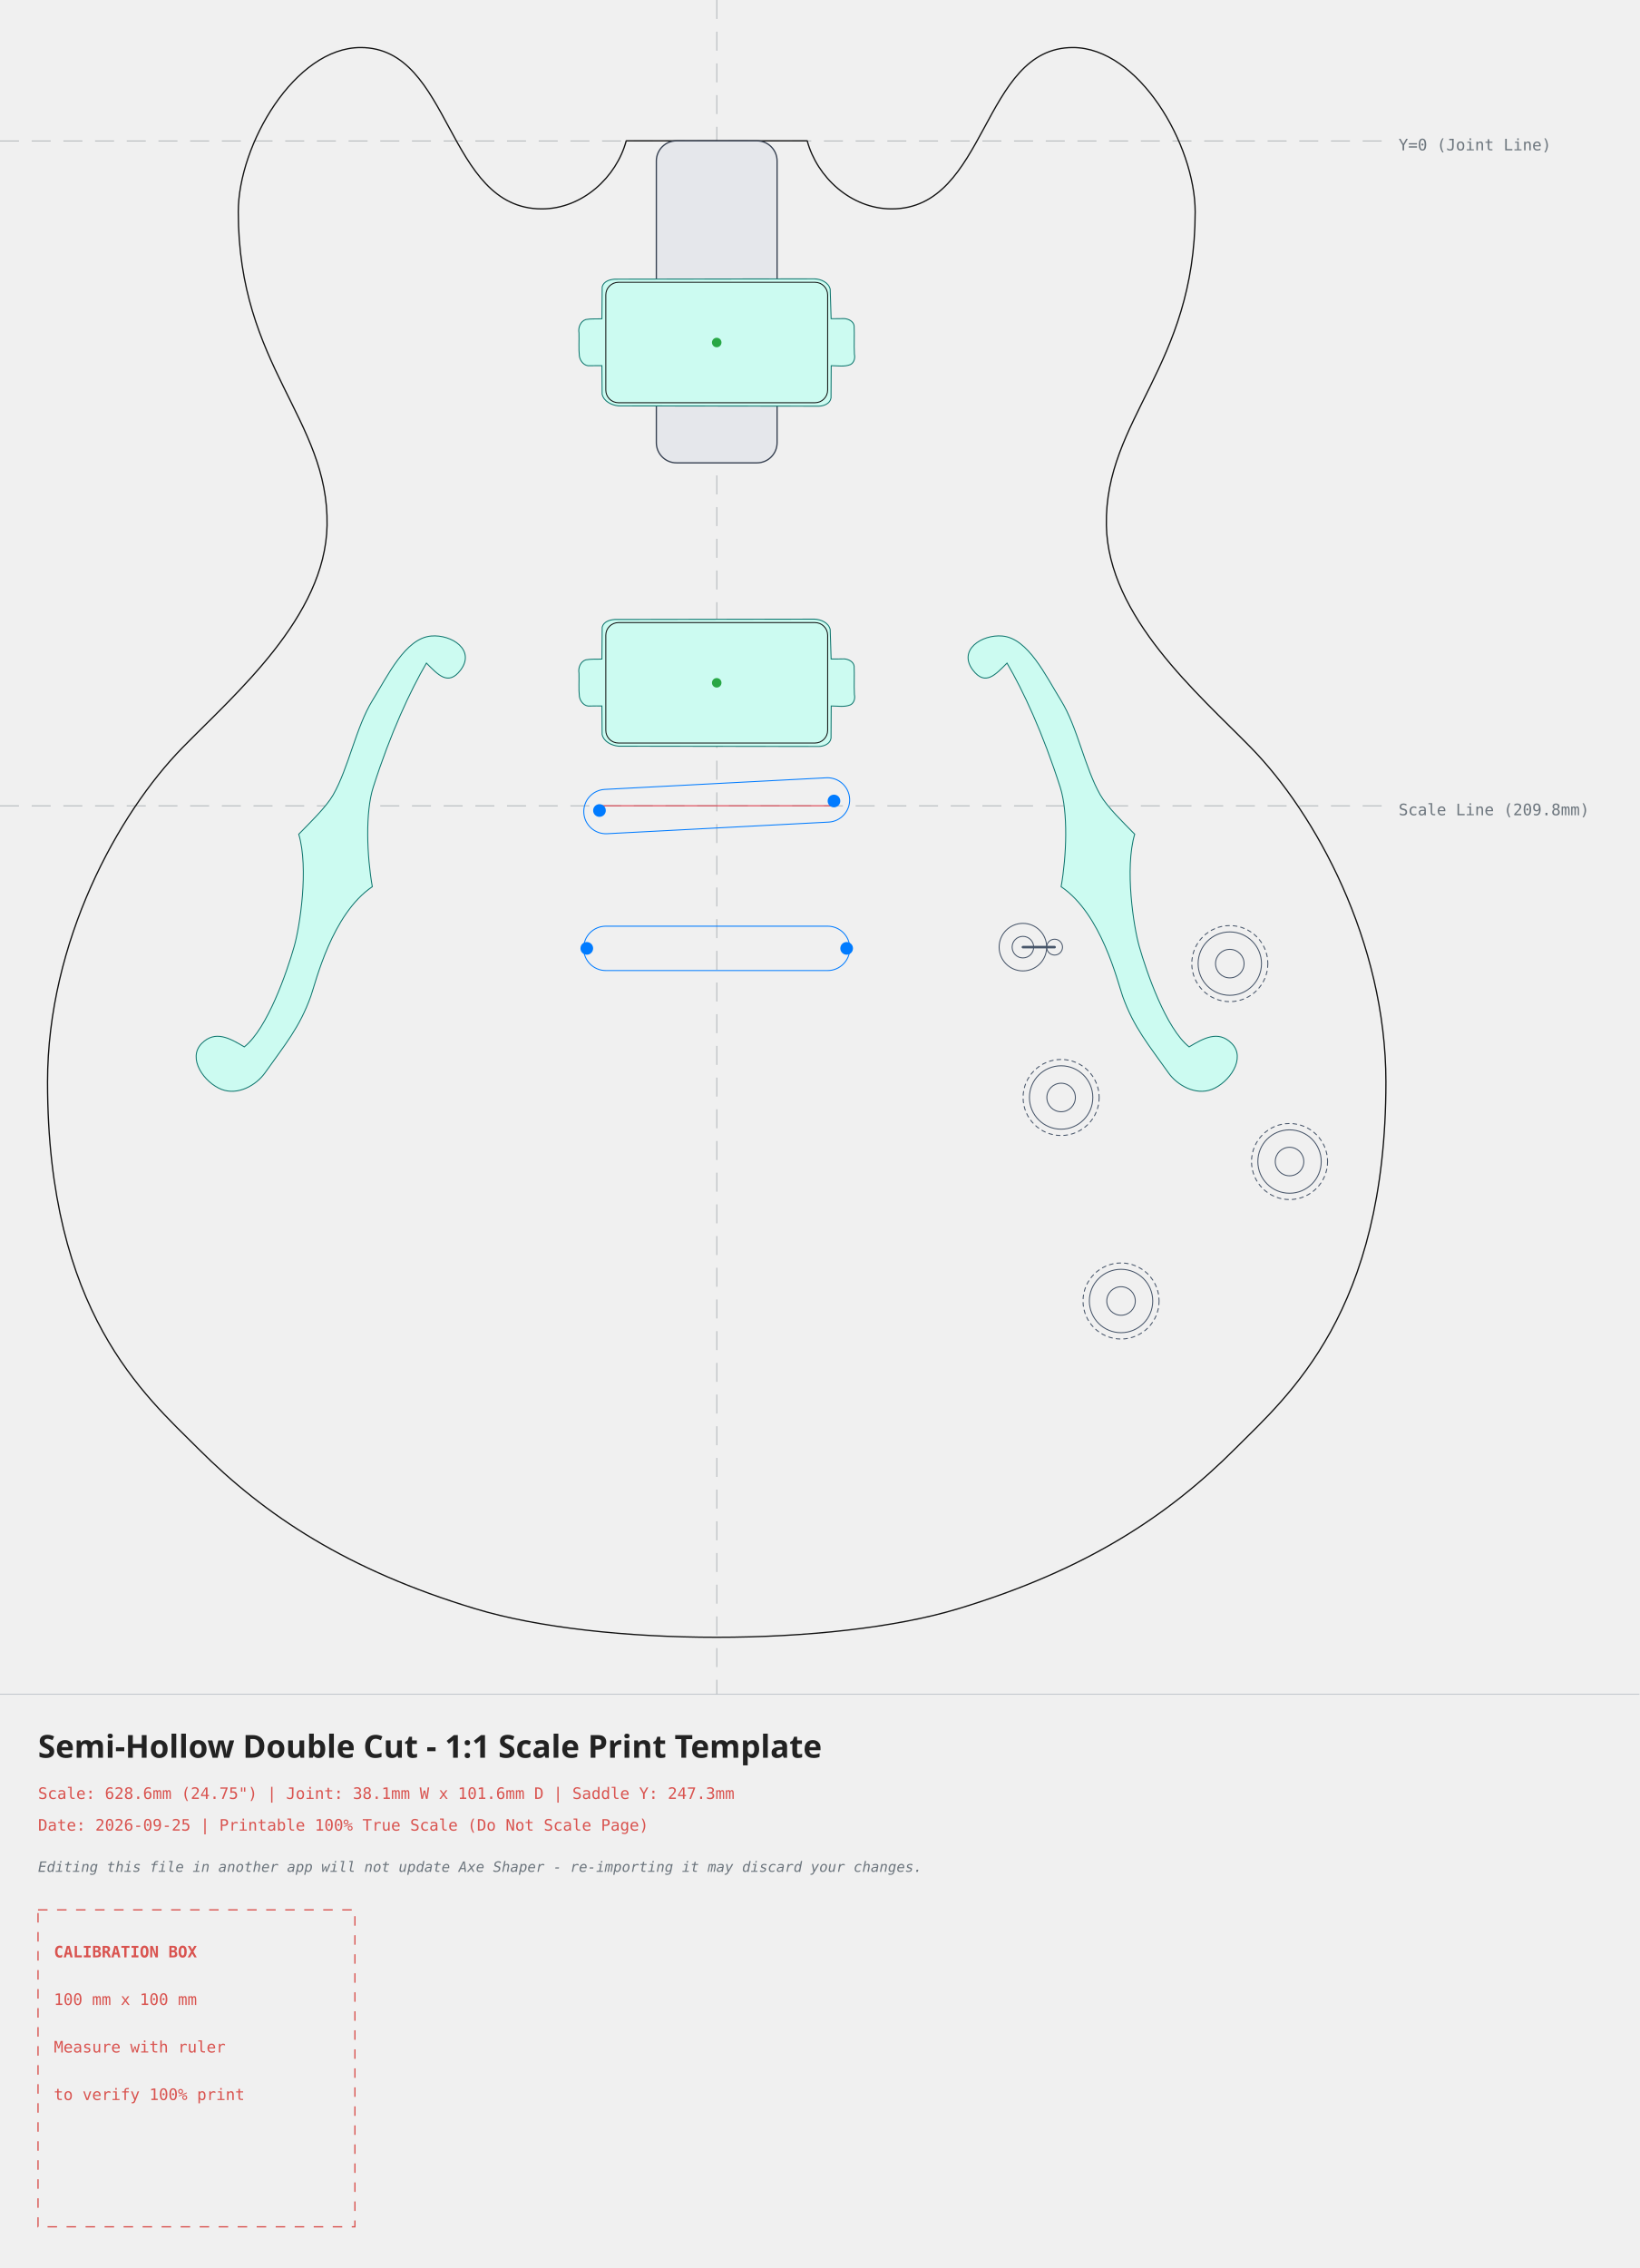
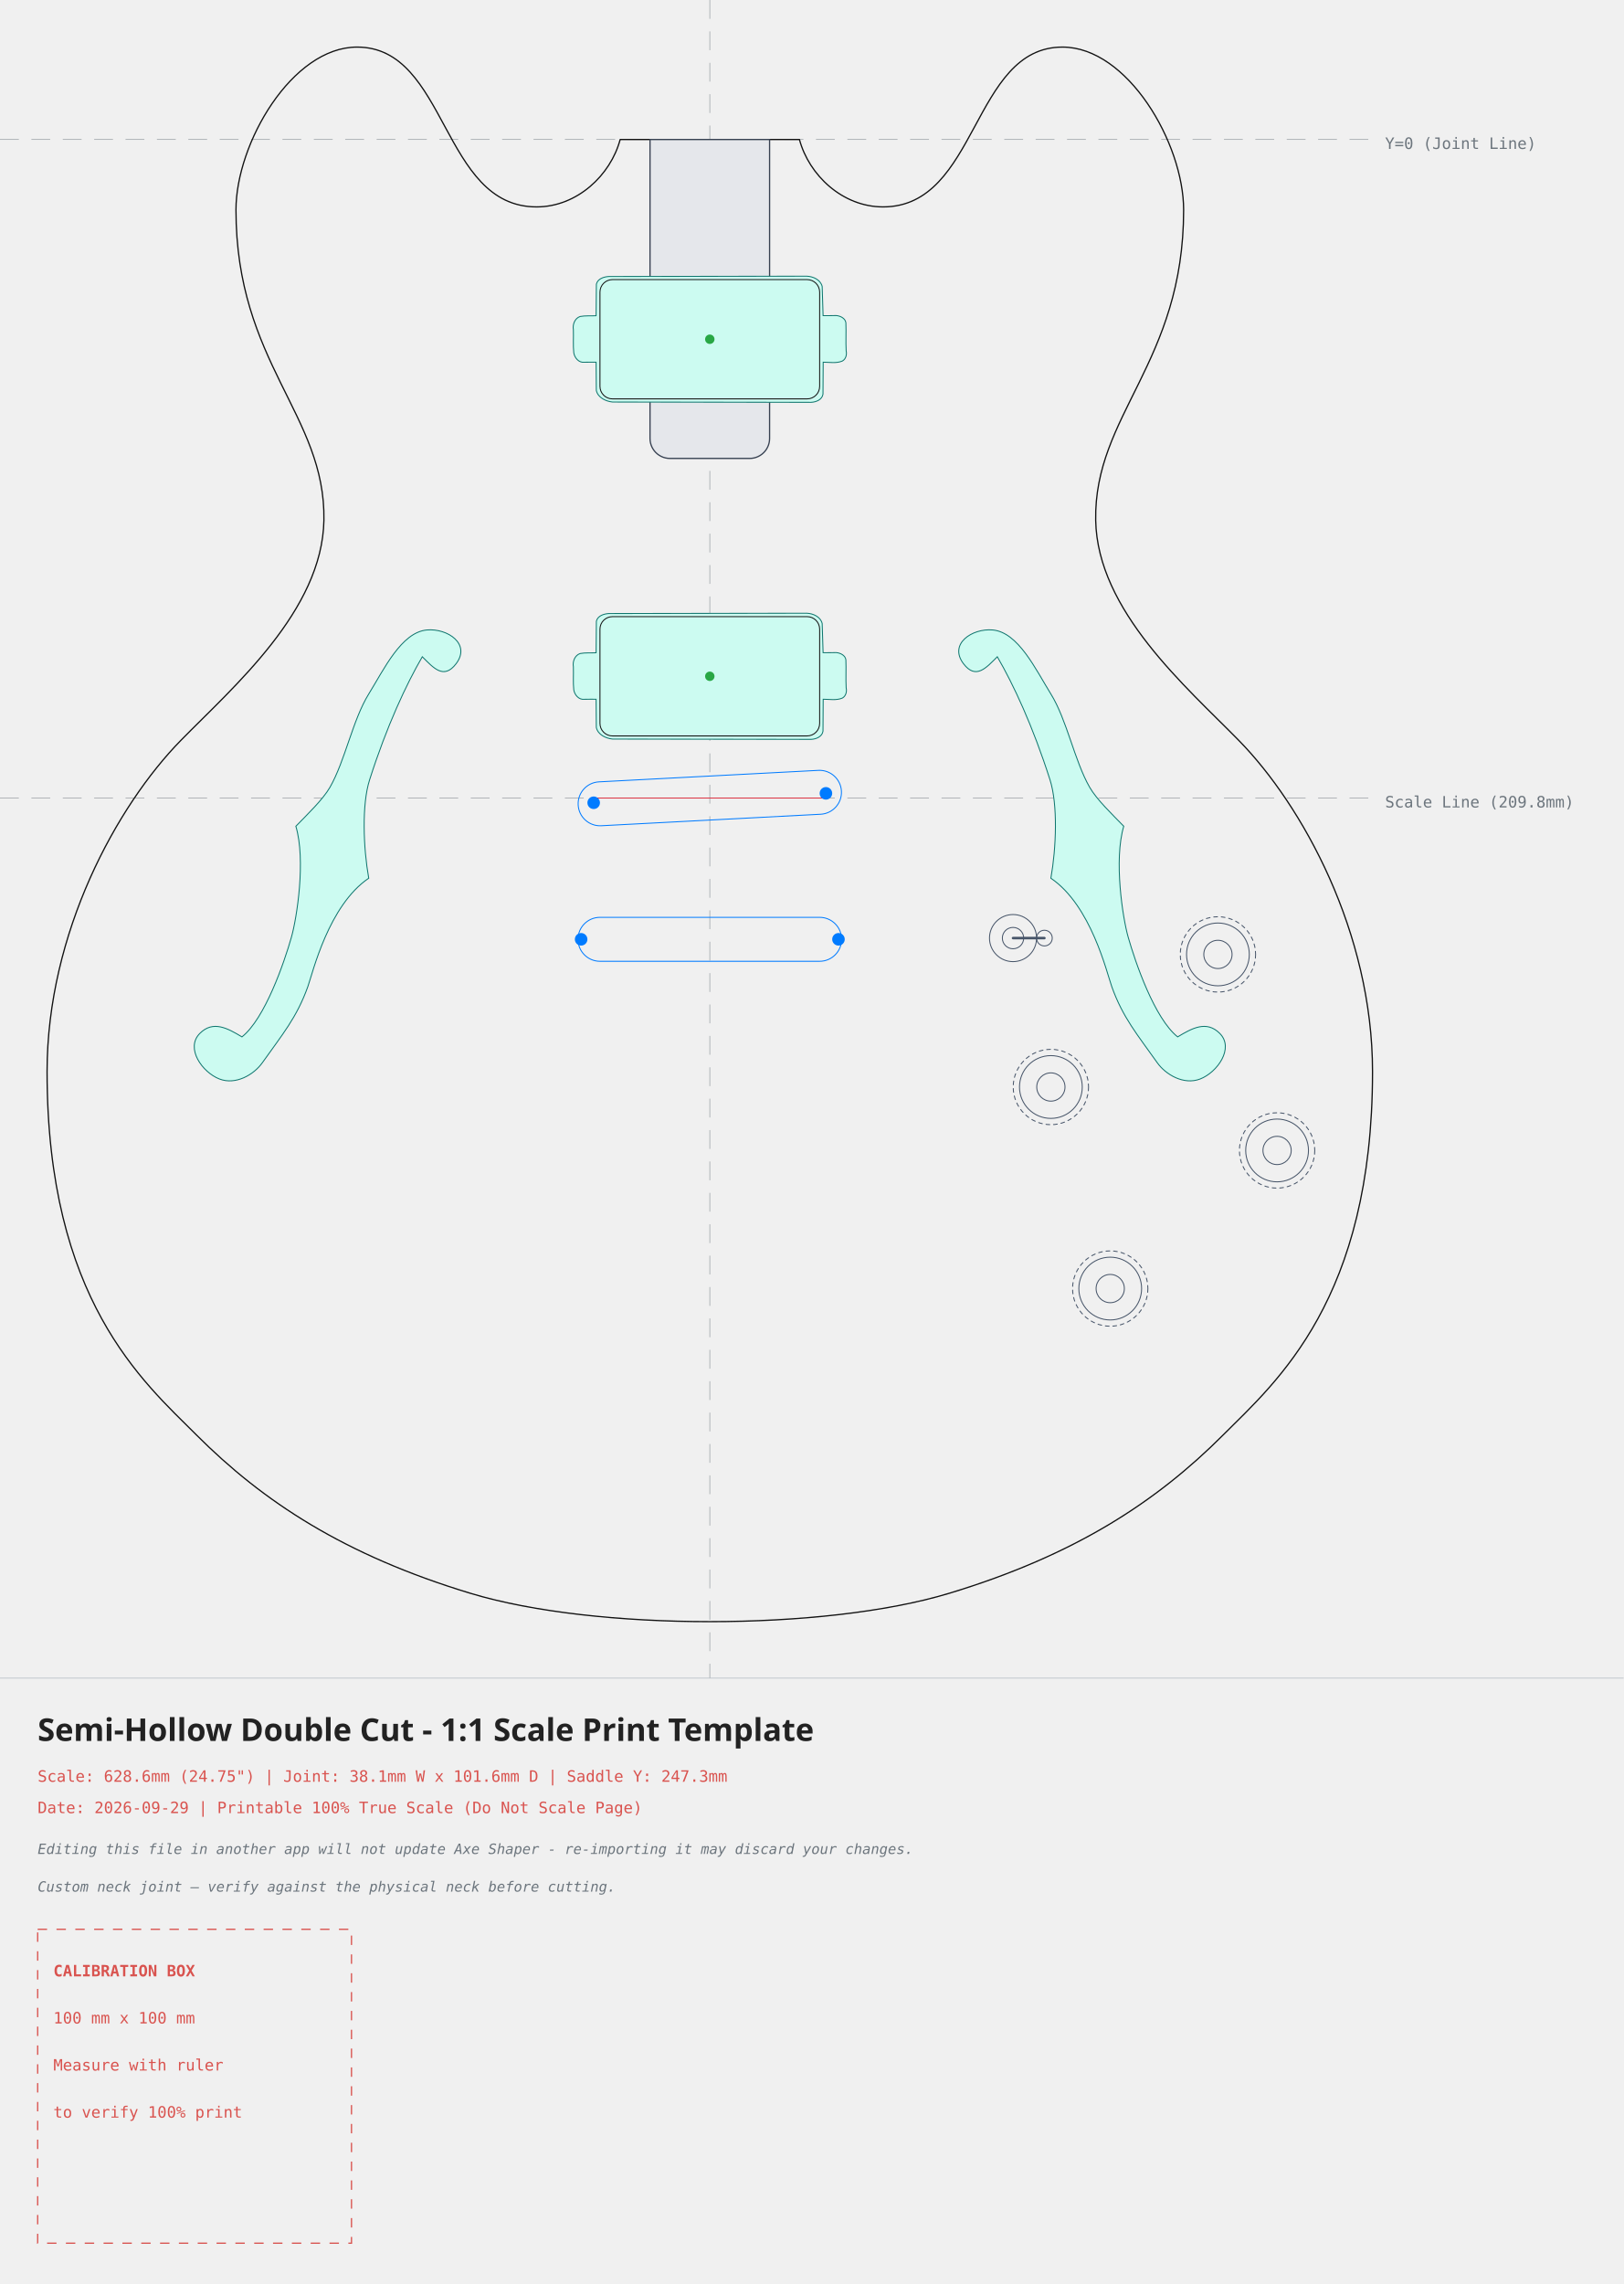
- <svg xmlns="http://www.w3.org/2000/svg" width="517.34mm" height="715.60mm" viewBox="-226.17 -44.44 517.34 715.60">
+ <svg xmlns="http://www.w3.org/2000/svg" width="517.34mm" height="727.60mm" viewBox="-226.17 -44.44 517.34 727.60">
  <style>
    .body-line { fill: none; stroke: #111111; stroke-width: 0.4; stroke-linecap: round; stroke-linejoin: round; }
    .edge-inset { fill: none; stroke: #555555; stroke-width: 0.3; stroke-dasharray: 3,2; }
    .neck-pocket { fill: #e5e7eb; stroke: #374151; stroke-width: 0.4; }
    .pickup-rout { fill: #ccfbf1; stroke: #0f766e; stroke-width: 0.3; }
    .pickup-cover { fill: none; stroke: #111111; stroke-width: 0.3; }
    .bridge-rout { fill: none; stroke: #007bff; stroke-width: 0.3; }
    .back-route { fill: #f3e8ff; stroke: #7e22ce; stroke-width: 0.3; stroke-dasharray: 3,2; }
    .front-route { fill: #ccfbf1; stroke: #0f766e; stroke-width: 0.3; }
    .pickguard { fill: #ffffff; fill-opacity: 0.35; stroke: #6b7280; stroke-width: 0.3; }
    .control-outline { fill: none; stroke: #475569; stroke-width: 0.3; }
    .control-body { fill: none; stroke: #475569; stroke-width: 0.3; stroke-dasharray: 1.2,1.2; stroke-linecap: round; }
    .control-slot { fill: none; stroke: #475569; stroke-width: 0.6; stroke-linecap: round; }
    .control-lever { fill: none; stroke: #475569; stroke-width: 0.8; stroke-linecap: round; }
    .control-cap { fill: none; stroke: #475569; stroke-width: 0.3; }
    .center-axis { fill: none; stroke: #6c757d; stroke-width: 0.2; stroke-dasharray: 6,4; opacity: 0.7; }
    .calibration-box { fill: none; stroke: #d9534f; stroke-width: 0.4; stroke-dasharray: 3,3; }
    .band-rule { fill: none; stroke: #adb5bd; stroke-width: 0.2; }
    .text-label { font-family: monospace, sans-serif; font-size: 5px; fill: #d9534f; }
    .disclaimer-label { font-family: monospace, sans-serif; font-size: 4.5px; font-style: italic; fill: #6c757d; }
    .axis-label { font-family: monospace, sans-serif; font-size: 5px; fill: #6c757d; }
    .title-label { font-family: sans-serif; font-size: 10px; font-weight: bold; fill: #222222; }
  </style>
  <g>
    <line x1="0" y1="-44.44" x2="0" y2="490.16" class="center-axis" />
    <line x1="-226.17" y1="0" x2="211.17" y2="0" class="center-axis" />
    <text x="215.17" y="3" class="axis-label">Y=0 (Joint Line)</text>
    <line x1="-226.17" y1="209.79" x2="211.17" y2="209.79" class="center-axis" stroke="#007bff" />
    <text x="215.17" y="212.79" class="axis-label" fill="#007bff">Scale Line (209.8mm)</text>
    <path d="M -19.05 0.00 C -19.05 0.00, -28.56 0.00, -28.56 0.00 C -31.62 11.41, -42.32 21.47, -55.20 21.47 C -85.57 21.47, -83.47 -29.44, -112.38 -29.44 C -133.11 -29.44, -150.98 1.18, -150.98 22.42 C -150.98 71.22, -122.35 87.67, -122.96 121.33 C -123.49 150.16, -151.96 174.48, -168.54 191.41 C -188.85 212.14, -211.17 252.59, -211.17 296.94 C -211.17 369.59, -180.55 395.72, -163.59 412.67 C -142.37 433.90, -116.52 450.95, -76.20 463.15 C -36.51 475.16, 36.51 475.16, 76.20 463.15 C 116.52 450.95, 142.37 433.90, 163.59 412.67 C 180.55 395.72, 211.17 369.59, 211.17 296.94 C 211.17 252.59, 188.85 212.14, 168.54 191.41 C 151.96 174.48, 123.49 150.16, 122.96 121.33 C 122.35 87.67, 150.98 71.22, 150.98 22.42 C 150.98 1.18, 133.11 -29.44, 112.38 -29.44 C 83.47 -29.44, 85.57 21.47, 55.20 21.47 C 42.32 21.47, 31.62 11.41, 28.56 0.00 C 28.56 0.00, 19.05 0.00, 19.05 0.00 C 19.05 0.00, -19.05 0.00, -19.05 0.00 Z" class="body-line" />
-     <rect x="-19.05" y="0" width="38.1" height="101.6" rx="6.35" ry="6.35" class="neck-pocket" />
+     <path d="M -19.05 0 L 19.05 0 L 19.05 95.25 L 19.01 95.961 L 18.891 96.663 L 18.694 97.347 L 18.421 98.005 L 18.077 98.628 L 17.665 99.209 L 17.19 99.74 L 16.659 100.215 L 16.078 100.627 L 15.455 100.971 L 14.797 101.244 L 14.113 101.441 L 13.411 101.56 L 12.7 101.6 L -12.7 101.6 L -13.411 101.56 L -14.113 101.441 L -14.797 101.244 L -15.455 100.971 L -16.078 100.627 L -16.659 100.215 L -17.19 99.74 L -17.665 99.209 L -18.077 98.628 L -18.421 98.005 L -18.694 97.347 L -18.891 96.663 L -19.01 95.961 L -19.05 95.25 Z" class="neck-pocket" />
    <path d="M -156.24 299.29 C -161.70 297.19, -167.20 289.47, -162.49 284.76 C -158.25 280.52, -153.65 283.14, -149.07 285.87 C -141.74 280.04, -135.62 262.21, -133.33 254.17 C -131.58 248.06, -128.68 229.56, -131.90 218.77 C -128.37 215.14, -123.25 210.24, -121.03 206.35 C -116.16 197.83, -113.81 184.91, -108.65 176.59 C -103.84 168.83, -98.29 156.95, -90.12 156.24 C -83.61 155.67, -76.03 160.67, -80.84 167.00 C -84.78 172.17, -88.04 168.33, -91.61 164.78 C -96.70 173.53, -102.90 186.76, -108.40 203.98 C -110.92 211.85, -110.41 225.61, -108.68 235.33 C -121.49 244.01, -126.48 265.36, -128.09 269.89 C -131.62 279.76, -136.26 285.17, -142.55 294.07 C -145.29 297.94, -151.06 301.29, -156.24 299.29 Z" class="front-route" />
    <path d="M 142.55 294.07 C 136.26 285.17, 131.62 279.76, 128.09 269.89 C 126.48 265.36, 121.49 244.01, 108.68 235.33 C 110.41 225.61, 110.92 211.85, 108.40 203.98 C 102.90 186.76, 96.70 173.53, 91.61 164.78 C 88.04 168.33, 84.78 172.17, 80.84 167.00 C 76.03 160.67, 83.61 155.67, 90.12 156.24 C 98.29 156.95, 103.84 168.83, 108.65 176.59 C 113.81 184.91, 116.16 197.83, 121.03 206.35 C 123.25 210.24, 128.37 215.14, 131.90 218.77 C 128.68 229.56, 131.58 248.06, 133.33 254.17 C 135.62 262.21, 141.74 280.04, 149.07 285.87 C 153.65 283.14, 158.25 280.52, 162.49 284.76 C 167.20 289.47, 161.70 297.19, 156.24 299.29 C 151.06 301.29, 145.29 297.94, 142.55 294.07 Z" class="front-route" />
    <g transform="translate(0, 63.63) rotate(0)">
      <path d="M -32.15 -19.99 C -33.74 -19.90, -35.70 -19.30, -36.14 -17.56 C -36.14 -17.56, -36.23 -7.49, -36.23 -7.49 C -37.92 -7.40, -39.65 -7.56, -41.32 -7.25 C -43.03 -6.68, -43.77 -4.68, -43.47 -3.02 C -43.39 -0.56, -43.60 1.90, -43.34 4.34 C -43.07 5.93, -41.74 7.54, -39.99 7.33 C -38.74 7.29, -37.48 7.31, -36.23 7.31 C -36.23 7.31, -36.16 16.31, -36.16 16.31 C -35.63 18.63, -33.15 19.77, -30.99 20.00 C -30.99 20.00, 32.28 20.09, 32.28 20.09 C 33.88 20.03, 35.81 19.25, 36.07 17.48 C 36.07 17.48, 36.13 7.31, 36.13 7.31 C 38.15 7.31, 40.29 7.75, 42.22 6.95 C 43.38 6.33, 43.72 4.89, 43.45 3.69 C 43.29 0.71, 43.49 -2.28, 43.36 -5.26 C 43.17 -6.69, 41.58 -7.45, 40.27 -7.55 C 38.89 -7.55, 37.50 -7.48, 36.10 -7.51 C 36.10 -7.51, 35.81 -16.81, 35.81 -16.81 C 35.30 -18.97, 32.92 -20.01, 30.88 -20.09 C 30.88 -20.09, -32.15 -19.99, -32.15 -19.99 Z" class="pickup-rout" />
      <rect x="-35.00" y="-19.00" width="70.00" height="38.00" rx="4.00" ry="4.00" class="pickup-cover" />
      <circle cx="0" cy="0" r="1.5" fill="#28a745" />
    </g>
    <g transform="translate(0, 171) rotate(0)">
      <path d="M -32.15 -19.99 C -33.74 -19.90, -35.70 -19.30, -36.14 -17.56 C -36.14 -17.56, -36.23 -7.49, -36.23 -7.49 C -37.92 -7.40, -39.65 -7.56, -41.32 -7.25 C -43.03 -6.68, -43.77 -4.68, -43.47 -3.02 C -43.39 -0.56, -43.60 1.90, -43.34 4.34 C -43.07 5.93, -41.74 7.54, -39.99 7.33 C -38.74 7.29, -37.48 7.31, -36.23 7.31 C -36.23 7.31, -36.16 16.31, -36.16 16.31 C -35.63 18.63, -33.15 19.77, -30.99 20.00 C -30.99 20.00, 32.28 20.09, 32.28 20.09 C 33.88 20.03, 35.81 19.25, 36.07 17.48 C 36.07 17.48, 36.13 7.31, 36.13 7.31 C 38.15 7.31, 40.29 7.75, 42.22 6.95 C 43.38 6.33, 43.72 4.89, 43.45 3.69 C 43.29 0.71, 43.49 -2.28, 43.36 -5.26 C 43.17 -6.69, 41.58 -7.45, 40.27 -7.55 C 38.89 -7.55, 37.50 -7.48, 36.10 -7.51 C 36.10 -7.51, 35.81 -16.81, 35.81 -16.81 C 35.30 -18.97, 32.92 -20.01, 30.88 -20.09 C 30.88 -20.09, -32.15 -19.99, -32.15 -19.99 Z" class="pickup-rout" />
      <rect x="-35.00" y="-19.00" width="70.00" height="38.00" rx="4.00" ry="4.00" class="pickup-cover" />
      <circle cx="0" cy="0" r="1.5" fill="#28a745" />
    </g>
    <g id="control-knobs">
      <g transform="translate(127.59, 366.05)" data-knob-style="generic">
        <circle cx="0" cy="0" r="12.00" class="control-body" />
        <circle cx="0" cy="0" r="10.00" class="control-outline" />
        <circle cx="0" cy="0" r="4.50" class="control-outline" />
      </g>
      <g transform="translate(180.76, 322.05)" data-knob-style="generic">
        <circle cx="0" cy="0" r="12.00" class="control-body" />
        <circle cx="0" cy="0" r="10.00" class="control-outline" />
        <circle cx="0" cy="0" r="4.50" class="control-outline" />
      </g>
      <g transform="translate(108.68, 301.84)" data-knob-style="generic">
        <circle cx="0" cy="0" r="12.00" class="control-body" />
        <circle cx="0" cy="0" r="10.00" class="control-outline" />
        <circle cx="0" cy="0" r="4.50" class="control-outline" />
      </g>
      <g transform="translate(161.91, 259.60)" data-knob-style="generic">
        <circle cx="0" cy="0" r="12.00" class="control-body" />
        <circle cx="0" cy="0" r="10.00" class="control-outline" />
        <circle cx="0" cy="0" r="4.50" class="control-outline" />
      </g>
    </g>
    <g id="control-switches">
      <g transform="translate(96.62, 254.40) rotate(90.00)" data-switch-type="gibson_toggle">
        <circle cx="0" cy="0" r="7.5" class="control-outline" />
        <circle cx="0" cy="0" r="3.4" class="control-outline" />
        <line x1="0" y1="0" x2="0" y2="-10" class="control-lever" />
        <circle cx="0" cy="-10" r="2.5" class="control-cap" />
      </g>
    </g>
    <g id="bridge-hardware">
      <rect x="-42.00" y="202.79" width="84.00" height="14.00" rx="7.00" ry="7.00" class="bridge-rout" transform="rotate(-3 0.00 209.79)" />
      <rect x="-42.00" y="247.79" width="84.00" height="14.00" rx="7.00" ry="7.00" class="bridge-rout" />
      <line x1="-37.31" y1="209.79" x2="37.31" y2="209.79" stroke="#dc3545" stroke-width="0.3" />
      <g transform="translate(0, 209.79)">
        <circle cx="-37" cy="1.5" r="2" fill="#007bff" />
        <circle cx="37" cy="-1.5" r="2" fill="#007bff" />
        <circle cx="-41" cy="45" r="2" fill="#007bff" />
        <circle cx="41" cy="45" r="2" fill="#007bff" />
      </g>
    </g>
  </g>
  <g>
    <line x1="-226.17" y1="490.16" x2="291.17" y2="490.16" class="band-rule" />
    <text x="-214.17" y="510.16" class="title-label">Semi-Hollow Double Cut - 1:1 Scale Print Template</text>
    <text x="-214.17" y="523.16" class="text-label">Scale: 628.6mm (24.75") | Joint: 38.1mm W x 101.6mm D | Saddle Y: 247.3mm</text>
-     <text x="-214.17" y="533.16" class="text-label">Date: 2026-09-25 | Printable 100% True Scale (Do Not Scale Page)</text>
+     <text x="-214.17" y="533.16" class="text-label">Date: 2026-09-29 | Printable 100% True Scale (Do Not Scale Page)</text>
    <text x="-214.17" y="546.16" class="disclaimer-label">Editing this file in another app will not update Axe Shaper - re-importing it may discard your changes.</text>
-     <g transform="translate(-214.17, 558.16)">
+     <text x="-214.17" y="558.16" class="disclaimer-label">Custom neck joint — verify against the physical neck before cutting.</text>
+     <g transform="translate(-214.17, 570.16)">
      <rect x="0" y="0" width="100" height="100" class="calibration-box" />
      <text x="5" y="15" class="text-label" font-weight="bold">CALIBRATION BOX</text>
      <text x="5" y="30" class="text-label">100 mm x 100 mm</text>
      <text x="5" y="45" class="text-label">Measure with ruler</text>
      <text x="5" y="60" class="text-label">to verify 100% print</text>
    </g>
  </g>
</svg>
